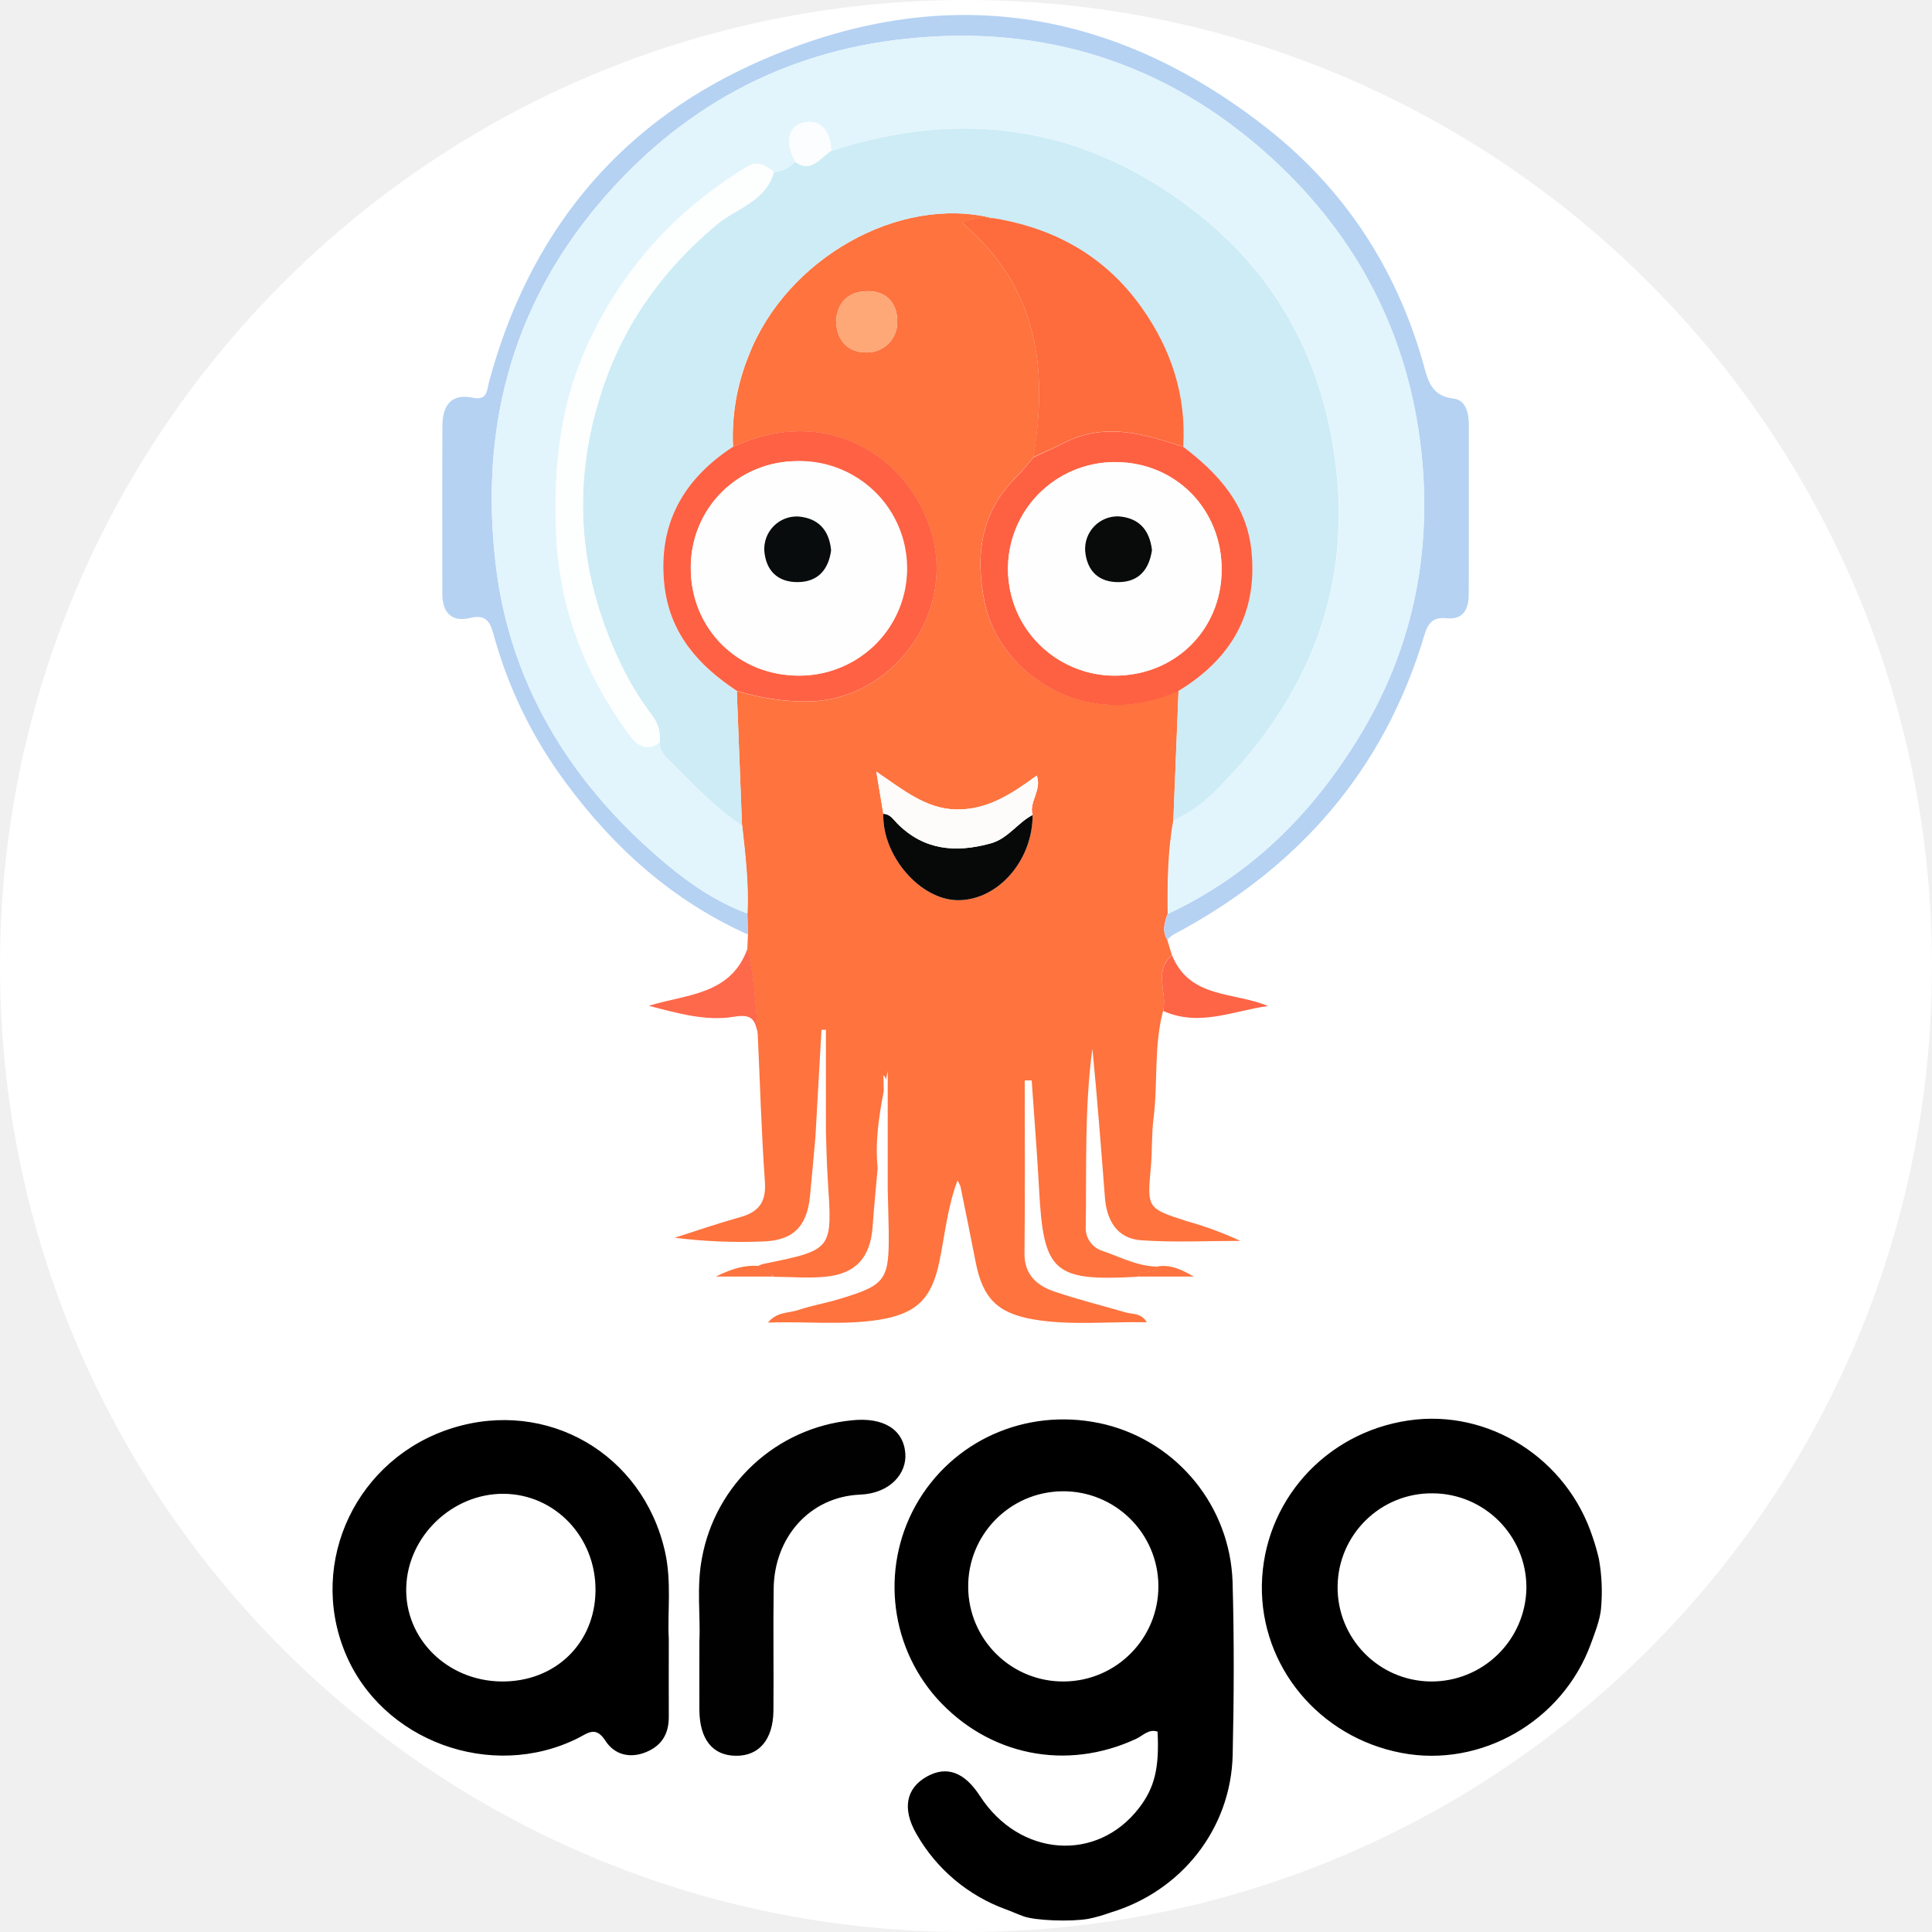
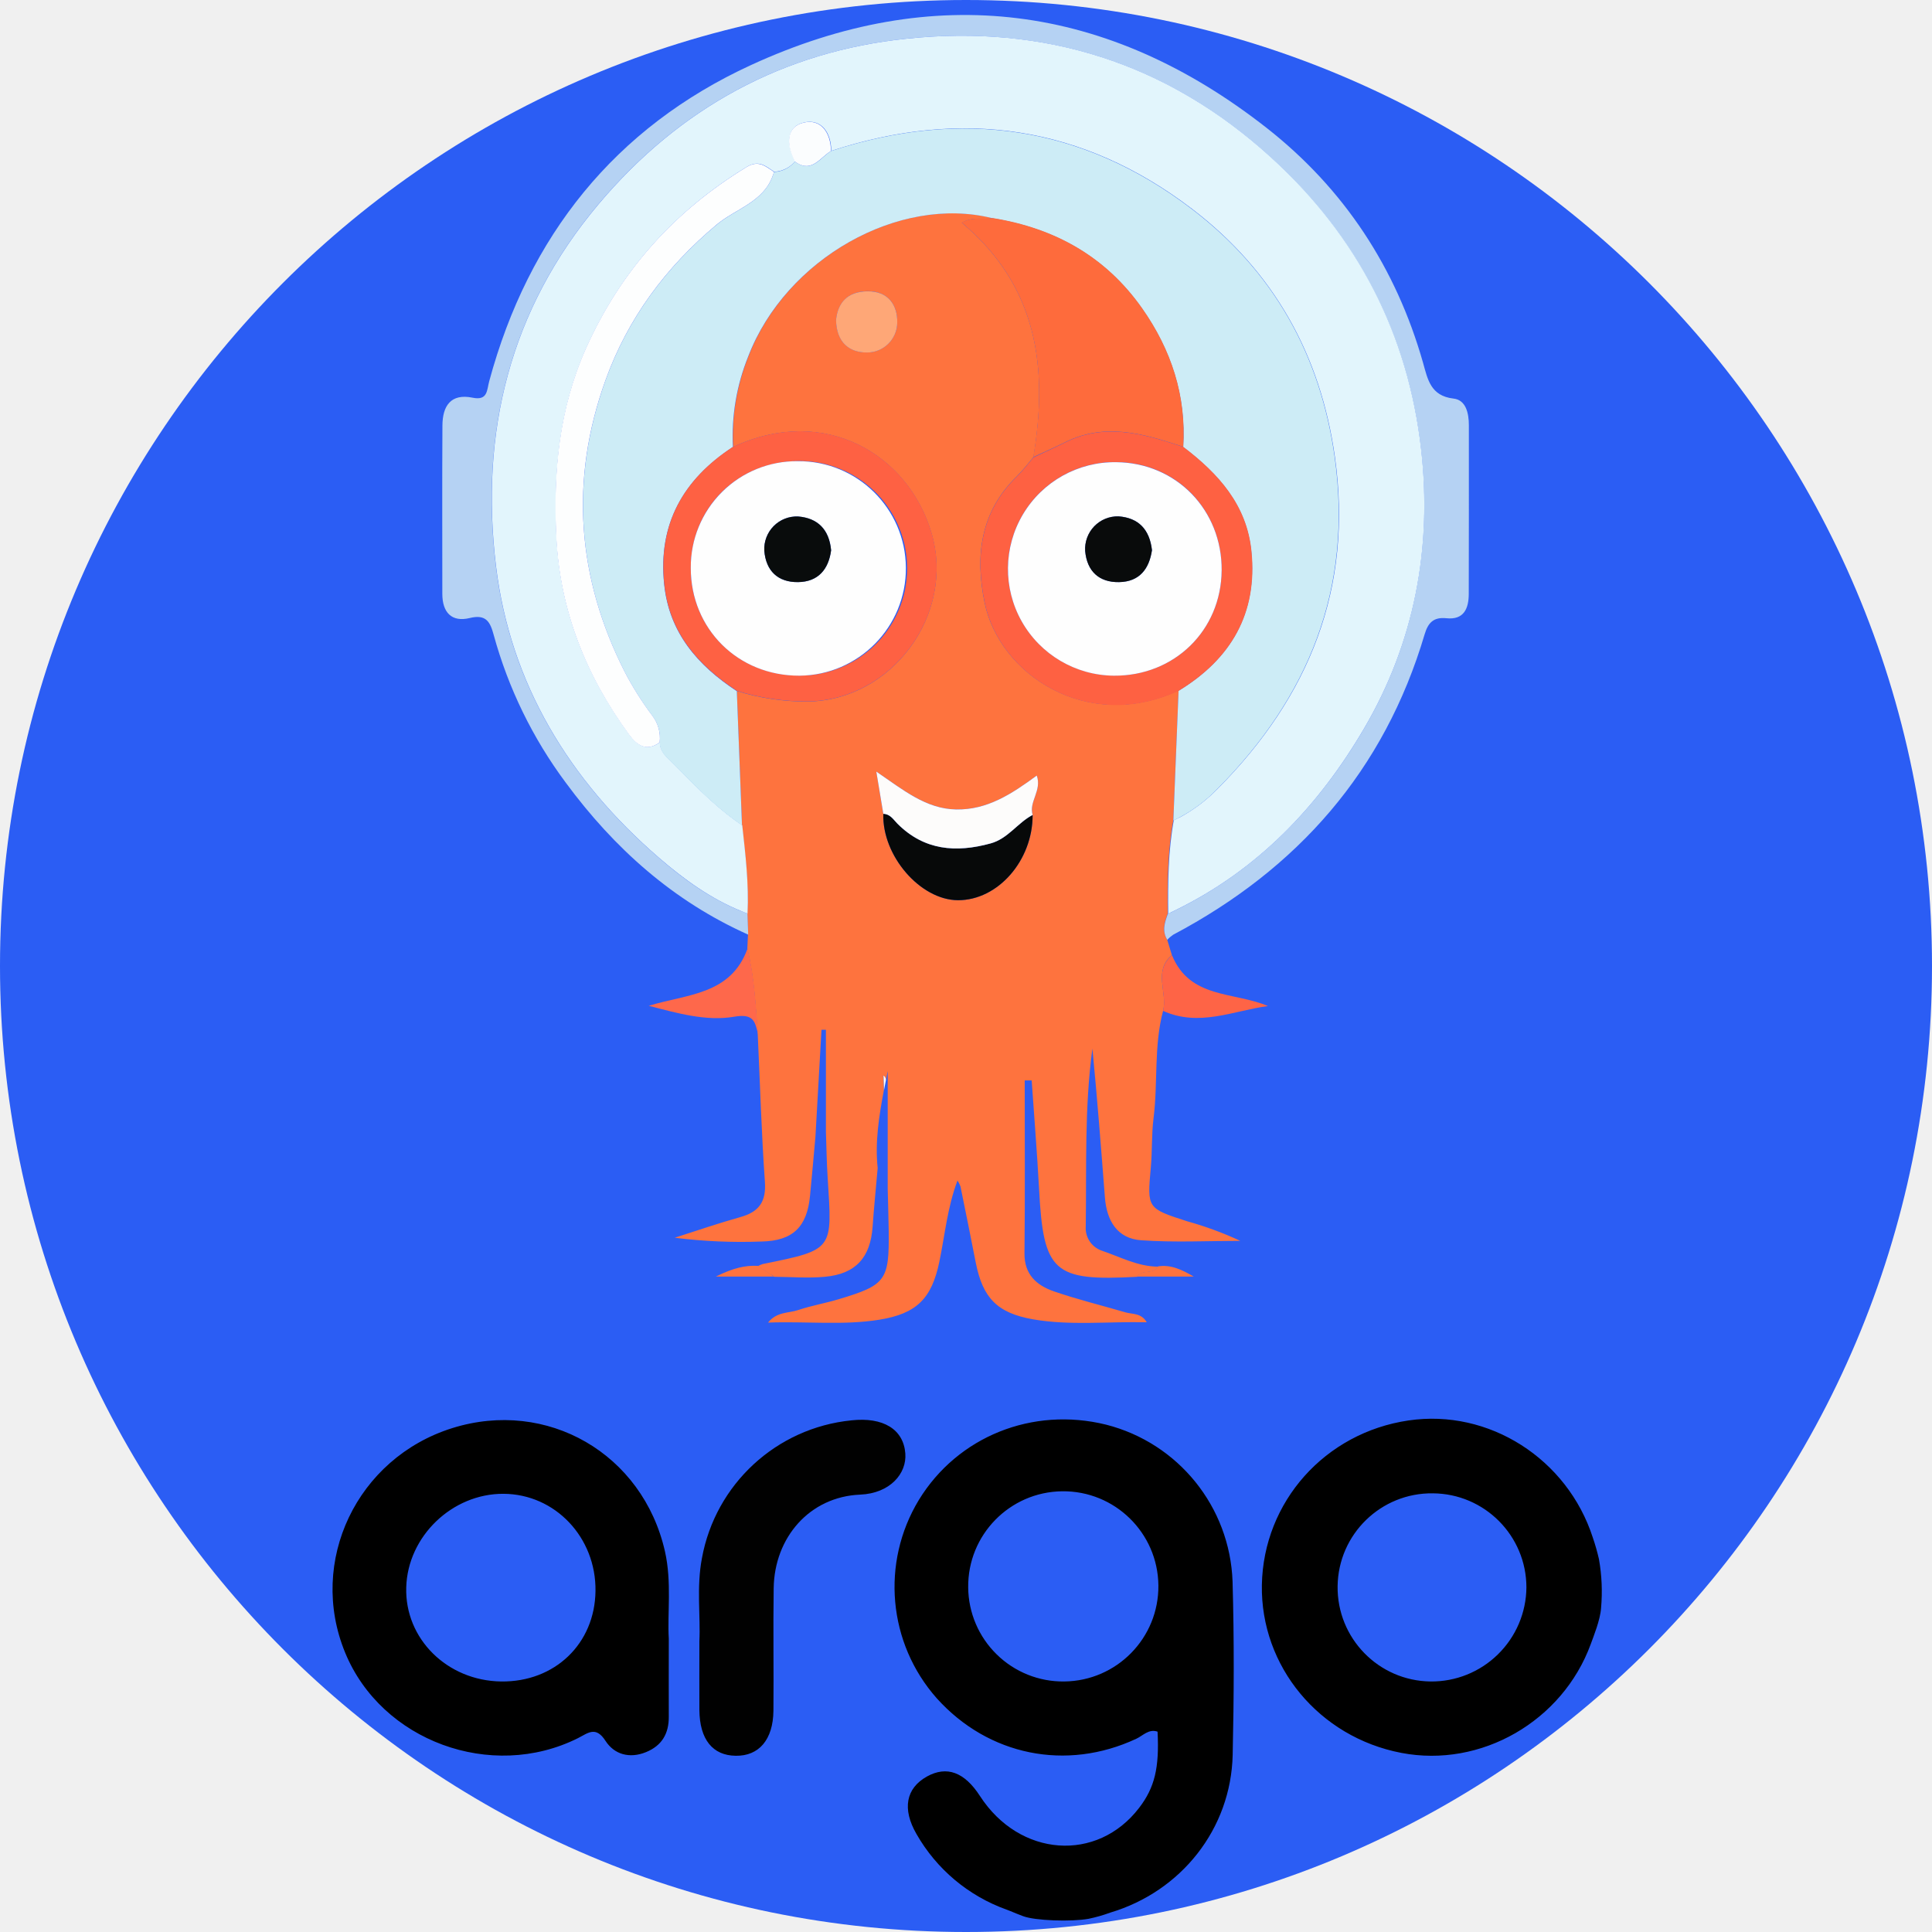
<svg xmlns="http://www.w3.org/2000/svg" viewBox="0 0 128 128">
-   <circle cx="64" cy="64" r="64" fill="#ffffff" />
+   <circle cx="64" cy="64" r="64" fill="#2B5DF4" />
  <path d="M73.281 94.387c-4.875-1.207-9.836.789-12.402 4.984a11.12 11.12 0 0 0 1.184 13.145c3.417 3.8 8.585 4.847 13.222 2.68.445-.208.824-.669 1.406-.47.125 2.391-.191 3.704-1.214 5.04-2.786 3.648-7.93 3.273-10.551-.774q-1.542-2.384-3.516-1.293c-1.39.778-1.652 2.145-.691 3.809a11.23 11.23 0 0 0 5.965 5.008c.453.168.394.168 1.086.43.789.308 3.222.386 4.351.179a10 10 0 0 0 1.438-.41c4.699-1.403 7.996-5.543 8.109-10.45.086-3.831.102-7.663-.008-11.495a11.13 11.13 0 0 0-8.379-10.383m-9.136 10.789a6.301 6.301 0 1 1 6.363 6.226 6.27 6.27 0 0 1-4.473-1.793 6.28 6.28 0 0 1-1.89-4.433m41.382-3.309c-1.687-5.222-6.886-8.543-12.21-7.758-5.536.813-9.614 5.391-9.715 10.899-.09 5.398 3.796 10.082 9.238 11.125 5.277 1.015 10.676-2.094 12.55-7.203.184-.512.63-1.598.684-2.387a12.3 12.3 0 0 0-.14-3.25 14 14 0 0 0-.407-1.426m-10.757 9.535a6.233 6.233 0 0 1 .164-12.465 6.24 6.24 0 0 1 6.195 6.231 6.28 6.28 0 0 1-1.887 4.437 6.27 6.27 0 0 1-4.472 1.797m-50.715-8.617c-1.47-6.48-7.809-10.137-14.094-8.168-6.313 1.98-9.582 8.832-7.094 14.875 2.403 5.852 9.684 8.531 15.418 5.668.676-.34 1.184-.832 1.836.184.578.89 1.582 1.183 2.672.742 1.062-.43 1.523-1.234 1.516-2.348-.008-1.59 0-3.18 0-5.175-.102-1.66.207-3.743-.254-5.778m-10.852 8.617c-3.578-.047-6.39-2.832-6.289-6.234.094-3.379 3.04-6.215 6.441-6.2 3.426.016 6.145 2.891 6.098 6.438-.039 3.492-2.695 6.043-6.25 5.996m0 0" />
  <path fill="#010101" d="M59.98 96.297c-.12-1.606-1.472-2.426-3.57-2.195a11.2 11.2 0 0 0-9.906 9.136c-.367 1.922-.086 3.88-.168 5.492 0 1.735-.008 3.149 0 4.563.016 1.941.875 3.016 2.41 3.031 1.535.024 2.473-1.066 2.496-2.976.024-2.703-.023-5.414.016-8.118.047-3.378 2.387-6.066 5.726-6.207 1.985-.082 3.098-1.398 2.996-2.726m0 0" />
  <path fill="#fefefe" d="M58.523 71.27q.012-.001.012.066l.024.934c.046-.243.09-.48.14-.727-.035-.453-.394-.223-.176-.273m19.571-25.512c-.008.008-.02.008-.028.015.008.008.02.016.028.02-.008-.004 0-.02 0-.035M65.766 14.445v.004h.023c-.008 0-.016-.004-.023-.004m0 0" />
  <path fill="#fe733e" d="M76.246 77.332c.098-1.082.043-2.176.18-3.25.297-2.367.011-4.781.633-7.117.304-1.211-.672-2.625.582-3.688l-.313-1.027c-.351-.582-.172-1.148.035-1.715-.023-2.074 0-4.148.375-6.2.11-2.85.23-5.698.344-8.554-.008-.008-.023-.015-.031-.023-6.094 2.797-11.84-1.121-12.817-5.82-.64-3.086-.296-6.004 2.114-8.36.402-.394.746-.851 1.117-1.285.984-5.898.297-11.313-4.742-15.535.75-.434 1.43-.188 2.043-.301v-.008c-6.184-1.55-13.688 2.68-16.172 9.14a14.2 14.2 0 0 0-1.024 6.02c6.133-2.843 11.63.551 13.145 5.72 1.574 5.378-2.617 11.07-8.192 11.151a15.6 15.6 0 0 1-4.707-.699q.17 4.454.344 8.907c.215 1.945.45 3.886.352 5.847.015.461.027.926.043 1.387q-.022.457-.043.926c.453 1.863.55 3.78.691 5.691a1 1 0 0 1-.027-.148c.008.05.023.093.027.148.152 3.242.242 6.496.473 9.742.097 1.34-.39 2.012-1.63 2.356-1.46.41-2.898.902-4.347 1.367 1.91.238 3.836.324 5.758.25 2.066-.043 3.008-.961 3.207-3.012.129-1.305.242-2.61.36-3.918.136-2.363.269-4.734.402-7.097h.293v6.75c.035 1.02.05 2.05.117 3.07.3 4.77.441 4.738-4.309 5.7a1.8 1.8 0 0 0-.316.136c.285.183.566.37.852.566a.3.3 0 0 1 .21.14c1.133.009 2.274.106 3.391 0 2.04-.19 3-1.28 3.148-3.304.09-1.297.223-2.594.336-3.894-.18-1.723.082-3.414.403-5.11-.008-.312-.016-.617-.02-.93 0-.046-.015-.074-.015-.07-.22.055.14-.176.18.278.034-.2.081-.403.117-.606v7.82c.023.918.05 1.829.066 2.743.039 3.32-.172 3.62-3.332 4.566-.875.262-1.785.418-2.649.707-.628.219-1.425.098-2.015.836 2.574-.094 4.984.195 7.379-.191 2.476-.403 3.46-1.403 3.968-3.82.372-1.774.528-3.602 1.208-5.403.078.125.14.254.195.39.344 1.676.683 3.364 1.012 5.044.464 2.347 1.418 3.347 3.804 3.765 2.469.426 4.969.133 7.528.195-.368-.628-.942-.523-1.403-.656-1.59-.465-3.207-.86-4.765-1.398-1.133-.395-1.95-1.117-1.934-2.512.04-3.82.016-7.637.016-11.457h.46c.165 2.395.36 4.781.489 7.176.289 5.535.945 6.137 6.504 5.832.312-.524 1.082-.11 1.37-.672-1.335-.008-2.5-.648-3.722-1.059a1.58 1.58 0 0 1-1.058-1.609c.058-3.926-.09-7.863.441-11.773.32 3.285.574 6.574.828 9.855.117 1.535.813 2.738 2.422 2.84 2.18.152 4.363.039 6.55.039a23 23 0 0 0-3.519-1.297c-2.672-.86-2.656-.867-2.41-3.582m-16.8-55.965a2 2 0 0 1-1.985 1.985c-1.168.02-2.05-.653-2.07-2.172.125-1.106.746-1.86 2.058-1.887 1.395-.023 2.02.918 1.996 2.074zm8.968 32.625c.008 3.02-2.305 5.656-4.945 5.649-2.492-.008-5.035-2.95-4.946-5.723-.136-.82-.277-1.648-.464-2.797 1.785 1.215 3.28 2.461 5.289 2.508 2.05.035 3.664-1.016 5.34-2.246.359.984-.543 1.75-.274 2.61zm0 0" />
  <path fill="#b5d2f3" d="M49.52 60.527c-.149-.054-.293-.12-.434-.172-2.043-.835-3.813-2.117-5.453-3.542-5.922-5.118-9.832-11.524-10.778-19.297-1.074-8.832.903-16.985 6.793-23.989 5.38-6.386 12.235-10.109 20.418-10.964 9.094-.95 17.262 1.593 24.137 7.874 5.738 5.239 9.086 11.727 9.945 19.356.73 6.5-.441 12.781-3.78 18.484-3.04 5.184-7.083 9.391-12.548 12.055q-.227.112-.449.219c-.207.566-.394 1.133-.035 1.715.113-.125.246-.239.387-.336 8.257-4.371 13.984-10.867 16.664-19.91.23-.766.59-1.149 1.445-1.06 1.164.122 1.477-.655 1.477-1.624q.012-5.583.007-11.16c0-.797-.191-1.68-1.02-1.77-1.523-.176-1.71-1.289-2.015-2.37-1.789-6.294-5.234-11.532-10.351-15.552C73.41.227 61.863-1.266 49.75 4.313c-9.004 4.14-14.738 11.324-17.336 20.937-.164.598-.09 1.309-1.105 1.098-1.446-.297-1.989.554-1.997 1.836-.023 3.722-.007 7.437-.007 11.16 0 1.238.625 1.894 1.82 1.601 1.094-.27 1.355.278 1.582 1.114a29.4 29.4 0 0 0 4.781 9.8c3.207 4.348 7.114 7.84 12.082 10.063-.015-.461-.03-.934-.05-1.395m0 0" />
  <path fill="#fe684b" d="M49.527 62.84c-1.105 3.094-4.043 3.02-6.543 3.797 1.88.484 3.79 1.043 5.668.722 1.121-.195 1.336.207 1.5.871.016.055.024.106.04.16.007.044.019.094.027.15-.14-1.919-.239-3.83-.692-5.7m0 0" />
  <path fill="#fe6446" d="M77.059 66.973c2.386 1.082 4.64-.008 6.945-.32-2.254-.958-5.172-.466-6.356-3.368-1.261 1.063-.285 2.477-.59 3.688zm0 0" />
  <path fill="#fe733e" d="M47.43 84.574h3.847c-.066-.043-.14-.09-.207-.14-.285-.188-.566-.371-.851-.567-.844-.047-1.633.14-2.79.707zm27.914 0h3.742c-.758-.437-1.504-.812-2.371-.672-.29.57-1.067.153-1.371.672m0 0" />
  <path fill="#e2f5fc" d="M77.828 60.324c5.465-2.656 9.5-6.863 12.543-12.054 3.344-5.704 4.516-11.985 3.785-18.48-.86-7.642-4.199-14.13-9.945-19.36-6.875-6.274-15.043-8.825-24.137-7.867-8.176.847-15.039 4.578-20.418 10.964-5.898 7.004-7.867 15.157-6.793 23.989.946 7.78 4.856 14.18 10.778 19.297 1.648 1.425 3.418 2.714 5.453 3.542.14.06.281.118.433.172.094-1.96-.136-3.902-.351-5.847l-.45-.32c-1.511-1.098-2.812-2.45-4.117-3.778-.394-.402-.886-.746-.886-1.402-.88.636-1.516.195-2.028-.504-2.867-3.91-4.597-8.246-4.828-13.121-.207-4.313.18-8.504 1.992-12.54 2.305-5.124 5.848-9.042 10.606-11.953.808-.492 1.27-.05 1.828.317a1.9 1.9 0 0 0 1.383-.688l-.07-.156c-.477-1.008-.5-2.148.648-2.418 1.156-.273 1.812.664 1.82 1.88 8.633-2.833 16.656-1.684 23.903 3.843 5.414 4.133 8.515 9.676 9.464 16.433 1.223 8.688-1.714 15.895-7.773 21.989a10.5 10.5 0 0 1-2.43 1.851 11 11 0 0 1-.472.23c-.371 2.052-.395 4.126-.371 6.2.132-.07.273-.145.433-.219m0 0" />
  <path fill="#cdecf6" d="M80.652 52.27c6.051-6.094 8.989-13.301 7.774-21.989-.946-6.765-4.051-12.308-9.465-16.433-7.242-5.528-15.277-6.668-23.898-3.844-.016.008-.032.023-.047.031-.68.434-1.207 1.363-2.184.781a2 2 0 0 1-.172-.109c-.34.414-.844.668-1.383.684-.02.09-.05.171-.082.261-.617 1.739-2.476 2.196-3.718 3.239-3.38 2.828-5.887 6.214-7.364 10.316-2.37 6.61-1.886 13.082 1.29 19.336a21 21 0 0 0 1.827 2.895c.375.496.547 1.117.477 1.734v.023c0 .649.492 1 .887 1.403 1.316 1.328 2.605 2.68 4.12 3.773.15.106.298.219.446.324q-.168-4.452-.344-8.906c-.007 0-.007-.008-.015-.008-2.578-1.695-4.473-3.86-4.801-7.082-.41-3.972 1.258-6.914 4.512-9.054.015-.008.031-.024.043-.028a14.2 14.2 0 0 1 1.023-6.02c2.484-6.452 9.988-10.69 16.172-9.14q.012.001.023.008c4.102.664 7.473 2.535 9.891 5.976 1.93 2.75 2.93 5.79 2.723 9.176 2.328 1.766 4.207 3.84 4.511 6.906.41 4.125-1.351 7.137-4.816 9.243v.035c-.113 2.851-.234 5.699-.344 8.558a7 7 0 0 0 .469-.234 10 10 0 0 0 2.445-1.855m0 0" />
  <path fill="#fe6b3c" d="M70.605 29.281c2.56-1.261 5.043-.582 7.512.23.09.028.188.06.278.09.207-3.394-.793-6.43-2.723-9.175-2.418-3.438-5.79-5.313-9.89-5.977h-.024c-.613.121-1.29-.133-2.043.301 5.043 4.223 5.734 9.637 4.742 15.535.156-.074.305-.14.465-.215.574-.261 1.133-.515 1.683-.789m0 0" />
  <path fill="#fe6142" d="M82.914 36.516c-.305-3.067-2.187-5.141-4.512-6.907a8 8 0 0 0-.277-.09c-2.477-.812-4.953-1.492-7.512-.23-.55.273-1.117.535-1.68.797-.156.074-.304.14-.46.215-.371.426-.715.89-1.118 1.285-2.418 2.355-2.753 5.273-2.113 8.36.977 4.706 6.723 8.624 12.824 5.835.008-.008.02-.008.028-.015 3.469-2.114 5.238-5.133 4.82-9.25m-9.121 8.242a7.08 7.08 0 0 1-6.106-3.602 7.08 7.08 0 0 1 .086-7.086 7.08 7.08 0 0 1 6.188-3.457c3.969.032 7.008 3.157 6.977 7.172-.032 3.98-3.133 7.012-7.145 6.973m0 0" />
  <path fill="#fe6143" d="M48.52 29.629c-3.254 2.14-4.922 5.082-4.512 9.058.328 3.223 2.222 5.383 4.8 7.079.008 0 .008.007.016.007 1.524.473 3.114.707 4.707.7 5.567-.082 9.766-5.766 8.192-11.153-1.516-5.168-7.02-8.562-13.145-5.718a.3.3 0 0 0-.058.027m4.445 15.129c-4.067.015-7.215-3.102-7.2-7.145.008-3.968 3.106-7.043 7.094-7.066a7.11 7.11 0 0 1 6.305 10.637 7.1 7.1 0 0 1-6.2 3.574zm0 0" />
  <path fill="#070909" d="M59.46 54.574c-.273-.277-.476-.648-.937-.656-.09 2.773 2.446 5.715 4.946 5.723 2.648.007 4.953-2.63 4.945-5.649-1 .516-1.633 1.574-2.785 1.887-2.29.629-4.39.469-6.168-1.305zm0 0" />
  <path fill="#fdfcfb" d="M68.688 51.383c-1.676 1.23-3.282 2.281-5.34 2.246-2.012-.04-3.504-1.293-5.29-2.508.196 1.149.329 1.969.465 2.797.461.016.664.379.938.656 1.77 1.774 3.879 1.934 6.168 1.305 1.152-.313 1.785-1.363 2.785-1.887-.27-.86.633-1.625.273-2.61zm0 0" />
  <path fill="#fea777" d="M57.45 19.3c-1.321.02-1.942.774-2.06 1.887.02 1.52.903 2.184 2.07 2.168a1.997 1.997 0 0 0 1.985-1.98c.024-1.164-.601-2.105-1.996-2.074zm0 0" />
  <path fill="#fdfefe" d="M43.707 49.168a2.43 2.43 0 0 0-.477-1.738 21 21 0 0 1-1.828-2.895c-3.175-6.25-3.668-12.726-1.289-19.336 1.477-4.101 3.985-7.488 7.364-10.316 1.242-1.043 3.101-1.492 3.718-3.238a1.5 1.5 0 0 0 .082-.258c-.558-.367-1.02-.809-1.824-.317-4.762 2.91-8.305 6.828-10.61 11.953-1.812 4.036-2.198 8.227-1.991 12.54.238 4.867 1.964 9.21 4.828 13.117.515.703 1.156 1.144 2.027.508zm0 0" />
  <path fill="#fbfdfe" d="M55.008 10.035c.015-.008.031-.023.047-.031-.016-1.215-.664-2.156-1.82-1.879-1.15.277-1.13 1.418-.65 2.418l.067.156q.08.06.172.114c.977.585 1.504-.352 2.184-.778m0 0" />
  <path fill="#fefefe" d="M80.938 37.79c.03-4.005-3.008-7.13-6.977-7.169a7.07 7.07 0 0 0-6.188 3.457 7.08 7.08 0 0 0-.085 7.086 7.08 7.08 0 0 0 6.105 3.602c4.012.03 7.113-3 7.144-6.977zm-6.797.776c-1.34.024-2.125-.738-2.246-2.058-.036-.606.183-1.2.605-1.637a2.15 2.15 0 0 1 1.613-.66c1.313.098 2.051.863 2.207 2.238-.18 1.223-.804 2.094-2.18 2.117zM52.86 30.555a7.015 7.015 0 0 0-7.094 7.066c-.008 4.043 3.132 7.16 7.199 7.145a7.105 7.105 0 1 0-.106-14.211zm.007 8.011c-1.328.016-2.125-.746-2.23-2.082a2.16 2.16 0 0 1 .62-1.629 2.15 2.15 0 0 1 1.626-.636c1.297.11 2.058.863 2.18 2.238-.165 1.258-.852 2.094-2.196 2.11zm0 0" />
  <path fill="#090b0b" d="M74.113 34.21a2.16 2.16 0 0 0-1.617.657 2.17 2.17 0 0 0-.601 1.64c.12 1.329.906 2.083 2.246 2.06 1.367-.024 2-.895 2.18-2.118-.157-1.375-.895-2.14-2.208-2.238zm0 0" />
  <path fill="#090c0c" d="M52.883 34.219a2.15 2.15 0 0 0-1.625.636 2.16 2.16 0 0 0-.621 1.63c.105 1.335.902 2.097 2.23 2.081 1.344-.015 2.031-.851 2.196-2.109-.13-1.383-.891-2.133-2.18-2.238m0 0" />
</svg>
